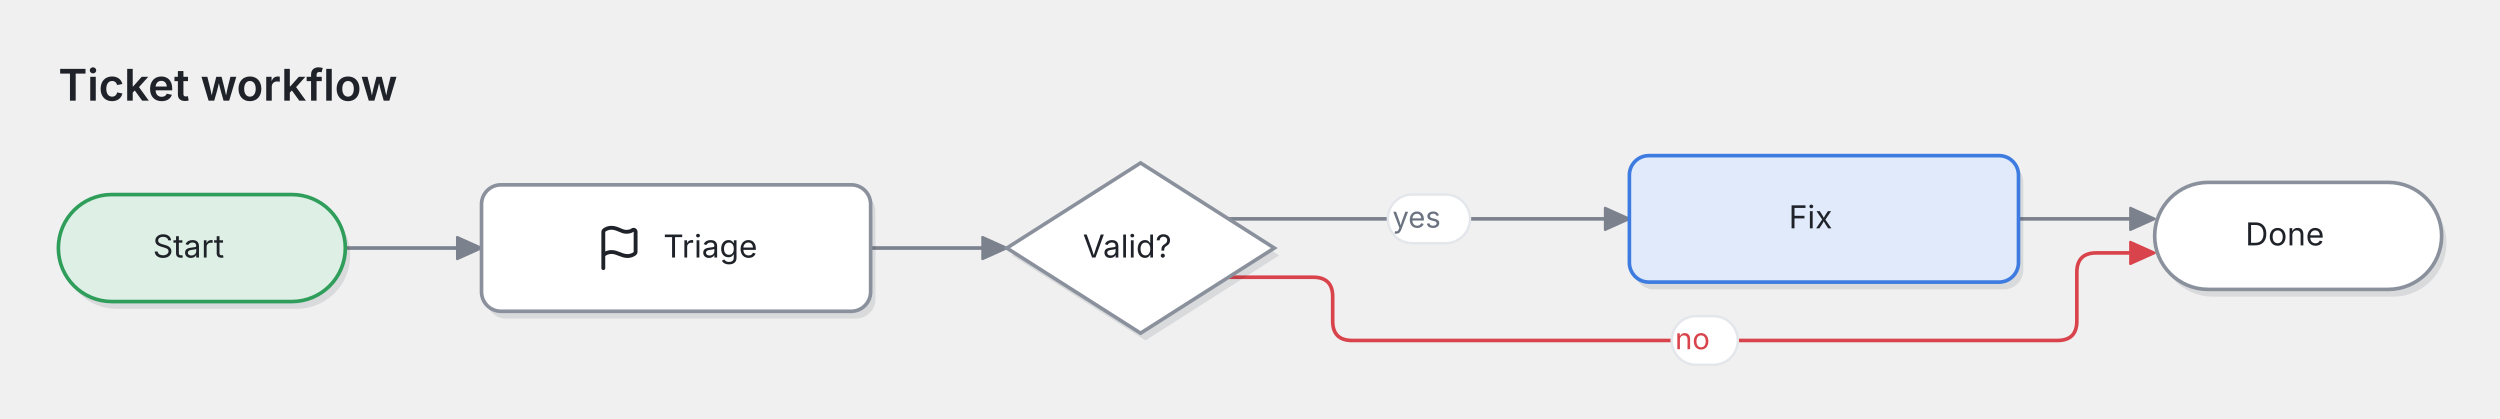
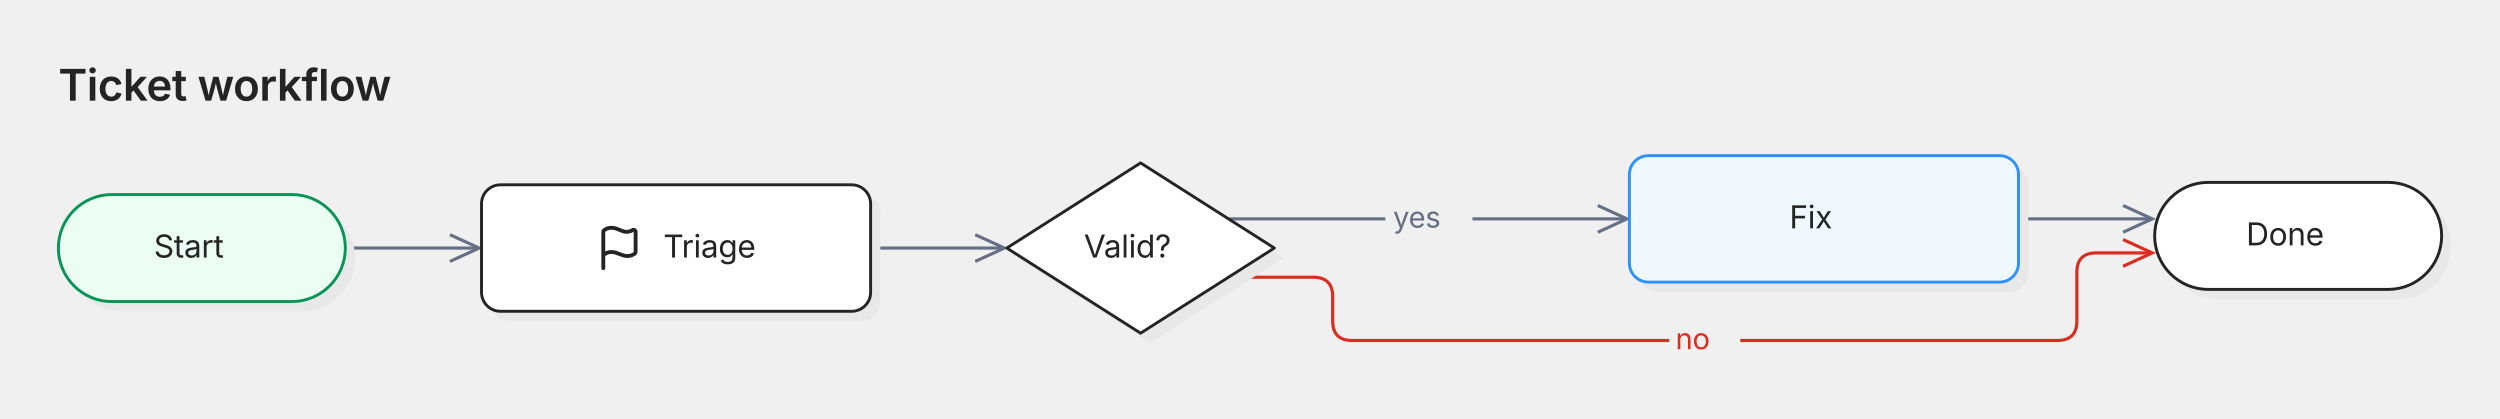
- <svg xmlns="http://www.w3.org/2000/svg" width="1028" height="172" viewBox="0 0 1028 172" font-family="Inter, 'Inter var', system-ui, -apple-system, 'Segoe UI', 'Noto Sans KR', sans-serif" data-diagram="flowchart" data-theme="light">
-   <g data-edge="e1">
-     <path d="M142,102L190,102" fill="none" stroke="#7b828d" stroke-width="1.5" stroke-linecap="round" stroke-linejoin="round" />
-     <path d="M198 102L188 97.5L188 106.5Z" fill="#7b828d" stroke="#7b828d" stroke-width="1" stroke-linejoin="round" />
+ <svg xmlns="http://www.w3.org/2000/svg" width="1028" height="172" viewBox="0 0 1028 172" font-family="Inter, 'Inter var', system-ui, -apple-system, 'Segoe UI', 'Noto Sans KR', sans-serif" letter-spacing="-0.01em" data-diagram="flowchart" data-theme="light">
+   <defs>
+     <mask id="label-cut-hb3xv0" maskUnits="userSpaceOnUse" x="0" y="0" width="1028" height="172">
+       <rect width="1028" height="172" fill="#fff" />
+       <rect x="569.67" y="79" width="35.8" height="22" fill="#000" />
+       <rect x="686.4" y="129" width="29.2" height="22" fill="#000" />
+     </mask>
+   </defs>
+   <g data-edge="e1" mask="url(#label-cut-hb3xv0)">
+     <path d="M142,102L196.5,102" fill="none" stroke="#667085" stroke-width="1.3" stroke-linecap="butt" stroke-linejoin="miter" />
+     <path d="M185 96.5L197 102L185 107.5" fill="none" stroke="#667085" stroke-width="1.3" stroke-linejoin="miter" />
  </g>
-   <g data-edge="e2">
-     <path d="M358,102L406,102" fill="none" stroke="#7b828d" stroke-width="1.5" stroke-linecap="round" stroke-linejoin="round" />
-     <path d="M414 102L404 97.5L404 106.5Z" fill="#7b828d" stroke="#7b828d" stroke-width="1" stroke-linejoin="round" />
+   <g data-edge="e2" mask="url(#label-cut-hb3xv0)">
+     <path d="M358,102L412.5,102" fill="none" stroke="#667085" stroke-width="1.3" stroke-linecap="butt" stroke-linejoin="miter" />
+     <path d="M401 96.5L413 102L401 107.5" fill="none" stroke="#667085" stroke-width="1.3" stroke-linejoin="miter" />
  </g>
-   <g data-edge="e3">
-     <path d="M505.14,90L662,90" fill="none" stroke="#7b828d" stroke-width="1.5" stroke-linecap="round" stroke-linejoin="round" />
-     <path d="M670 90L660 85.5L660 94.5Z" fill="#7b828d" stroke="#7b828d" stroke-width="1" stroke-linejoin="round" />
+   <g data-edge="e3" mask="url(#label-cut-hb3xv0)">
+     <path d="M505.14,90L668.5,90" fill="none" stroke="#667085" stroke-width="1.3" stroke-linecap="butt" stroke-linejoin="miter" />
+     <path d="M657 84.5L669 90L657 95.5" fill="none" stroke="#667085" stroke-width="1.3" stroke-linejoin="miter" />
  </g>
-   <g data-edge="e4">
-     <path d="M505.14 114L540 114Q548 114 548 122L548 132Q548 140 556 140L846 140Q854 140 854 132L854 112Q854 104 862 104L878 104" fill="none" stroke="#d9434b" stroke-width="1.5" stroke-linecap="round" stroke-linejoin="round" />
-     <path d="M886 104L876 99.5L876 108.5Z" fill="#d9434b" stroke="#d9434b" stroke-width="1" stroke-linejoin="round" />
+   <g data-edge="e4" mask="url(#label-cut-hb3xv0)">
+     <path d="M505.14 114L540 114Q548 114 548 122L548 132Q548 140 556 140L846 140Q854 140 854 132L854 112Q854 104 862 104L884.5 104" fill="none" stroke="#d92d20" stroke-width="1.3" stroke-linecap="butt" stroke-linejoin="miter" />
+     <path d="M873 98.5L885 104L873 109.5" fill="none" stroke="#d92d20" stroke-width="1.3" stroke-linejoin="miter" />
  </g>
-   <g data-edge="e5">
-     <path d="M830,90L878,90" fill="none" stroke="#7b828d" stroke-width="1.5" stroke-linecap="round" stroke-linejoin="round" />
-     <path d="M886 90L876 85.5L876 94.5Z" fill="#7b828d" stroke="#7b828d" stroke-width="1" stroke-linejoin="round" />
+   <g data-edge="e5" mask="url(#label-cut-hb3xv0)">
+     <path d="M830,90L884.5,90" fill="none" stroke="#667085" stroke-width="1.3" stroke-linecap="butt" stroke-linejoin="miter" />
+     <path d="M873 84.5L885 90L873 95.5" fill="none" stroke="#667085" stroke-width="1.3" stroke-linejoin="miter" />
  </g>
  <g data-role="node" data-id="Start">
-     <rect x="26" y="83" width="118" height="44" rx="22" fill="rgba(15,23,42,0.10)" stroke="none" />
-     <rect x="24" y="80" width="118" height="44" rx="22" fill="#deefe5" stroke="#2f9e5b" stroke-width="1.5" />
+     <rect x="28" y="84" width="118" height="44" rx="22" fill="#e8e8e8" stroke="none" />
+     <rect x="24" y="80" width="118" height="44" rx="22" fill="#ecfdf3" stroke="#079455" stroke-width="1.2" stroke-linejoin="round" />
  </g>
-   <text font-size="13" fill="#1f2329" text-anchor="middle" xml:space="preserve">
+   <text font-size="13" fill="#242424" text-anchor="middle" xml:space="preserve">
    <tspan x="83" y="105.9">Start</tspan>
  </text>
  <g data-role="node" data-id="Triage">
-     <rect x="200" y="79" width="160" height="52" rx="8" fill="rgba(15,23,42,0.10)" stroke="none" />
-     <rect x="198" y="76" width="160" height="52" rx="8" fill="#ffffff" stroke="#8a919c" stroke-width="1.5" />
+     <rect x="202" y="80" width="160" height="52" rx="7.8" fill="#e8e8e8" stroke="none" />
+     <rect x="198" y="76" width="160" height="52" rx="7.8" fill="#ffffff" stroke="#242424" stroke-width="1.2" stroke-linejoin="round" />
  </g>
  <g data-icon="flag" data-icon-set="lucide" transform="translate(244.76 92) scale(0.83)">
-     <path d="M4 22V4a1 1 0 0 1 .4-.8A6 6 0 0 1 8 2c3 0 5 2 7.333 2q2 0 3.067-.8A1 1 0 0 1 20 4v10a1 1 0 0 1-.4.8A6 6 0 0 1 16 16c-3 0-5-2-8-2a6 6 0 0 0-4 1.528" fill="none" stroke="#1f2329" stroke-width="1.92" stroke-linecap="round" stroke-linejoin="round" />
+     <path d="M4 22V4a1 1 0 0 1 .4-.8A6 6 0 0 1 8 2c3 0 5 2 7.333 2q2 0 3.067-.8A1 1 0 0 1 20 4v10a1 1 0 0 1-.4.8A6 6 0 0 1 16 16c-3 0-5-2-8-2a6 6 0 0 0-4 1.528" fill="none" stroke="#242424" stroke-width="1.92" stroke-linecap="round" stroke-linejoin="round" />
  </g>
-   <text font-size="13" fill="#1f2329" text-anchor="start" xml:space="preserve">
+   <text font-size="13" fill="#242424" text-anchor="start" xml:space="preserve">
    <tspan x="272.76" y="105.9">Triage</tspan>
  </text>
  <g data-role="node" data-id="Valid?">
-     <polygon points="471,70 526,105 471,140 416,105" fill="rgba(15,23,42,0.10)" stroke="none" />
-     <polygon points="469,67 524,102 469,137 414,102" fill="#ffffff" stroke="#8a919c" stroke-width="1.5" />
+     <polygon points="473,71 528,106 473,141 418,106" fill="#e8e8e8" stroke="none" />
+     <polygon points="469,67 524,102 469,137 414,102" fill="#ffffff" stroke="#242424" stroke-width="1.2" stroke-linejoin="round" />
  </g>
-   <text font-size="13" fill="#1f2329" text-anchor="middle" xml:space="preserve">
+   <text font-size="13" fill="#242424" text-anchor="middle" xml:space="preserve">
    <tspan x="469" y="105.9">Valid?</tspan>
  </text>
  <g data-role="node" data-id="Fix">
-     <rect x="672" y="67" width="160" height="52" rx="8" fill="rgba(15,23,42,0.10)" stroke="none" />
-     <rect x="670" y="64" width="160" height="52" rx="8" fill="#e0eafa" stroke="#3d7be0" stroke-width="1.5" />
+     <rect x="674" y="68" width="160" height="52" rx="7.8" fill="#e8e8e8" stroke="none" />
+     <rect x="670" y="64" width="160" height="52" rx="7.8" fill="#eff8ff" stroke="#2e90fa" stroke-width="1.2" stroke-linejoin="round" />
  </g>
-   <text font-size="13" fill="#1f2329" text-anchor="middle" xml:space="preserve">
+   <text font-size="13" fill="#242424" text-anchor="middle" xml:space="preserve">
    <tspan x="750" y="93.9">Fix</tspan>
  </text>
  <g data-role="node" data-id="Done">
-     <rect x="888" y="78" width="118" height="44" rx="22" fill="rgba(15,23,42,0.10)" stroke="none" />
-     <rect x="886" y="75" width="118" height="44" rx="22" fill="#ffffff" stroke="#8a919c" stroke-width="1.5" />
+     <rect x="890" y="79" width="118" height="44" rx="22" fill="#e8e8e8" stroke="none" />
+     <rect x="886" y="75" width="118" height="44" rx="22" fill="#ffffff" stroke="#242424" stroke-width="1.2" stroke-linejoin="round" />
  </g>
-   <text font-size="13" fill="#1f2329" text-anchor="middle" xml:space="preserve">
+   <text font-size="13" fill="#242424" text-anchor="middle" xml:space="preserve">
    <tspan x="945" y="100.9">Done</tspan>
  </text>
-   <rect x="570.67" y="80" width="33.8" height="20" rx="10" fill="#ffffff" stroke="#e3e6ea" stroke-width="1" />
-   <text font-size="12" fill="#6b7280" text-anchor="middle" xml:space="preserve">
+   <text font-size="12" fill="#667085" text-anchor="middle" xml:space="preserve">
    <tspan x="587.57" y="93.6">yes</tspan>
  </text>
-   <rect x="687.4" y="130" width="27.2" height="20" rx="10" fill="#ffffff" stroke="#e3e6ea" stroke-width="1" />
-   <text font-size="12" fill="#d9434b" text-anchor="middle" xml:space="preserve">
+   <text font-size="12" fill="#d92d20" text-anchor="middle" xml:space="preserve">
    <tspan x="701" y="143.6">no</tspan>
  </text>
-   <text font-size="18" font-weight="600" fill="#1f2329" text-anchor="start" xml:space="preserve">
+   <text font-size="18" font-weight="600" fill="#242424" text-anchor="start" xml:space="preserve">
    <tspan x="24" y="41.4">Ticket workflow</tspan>
  </text>
</svg>
